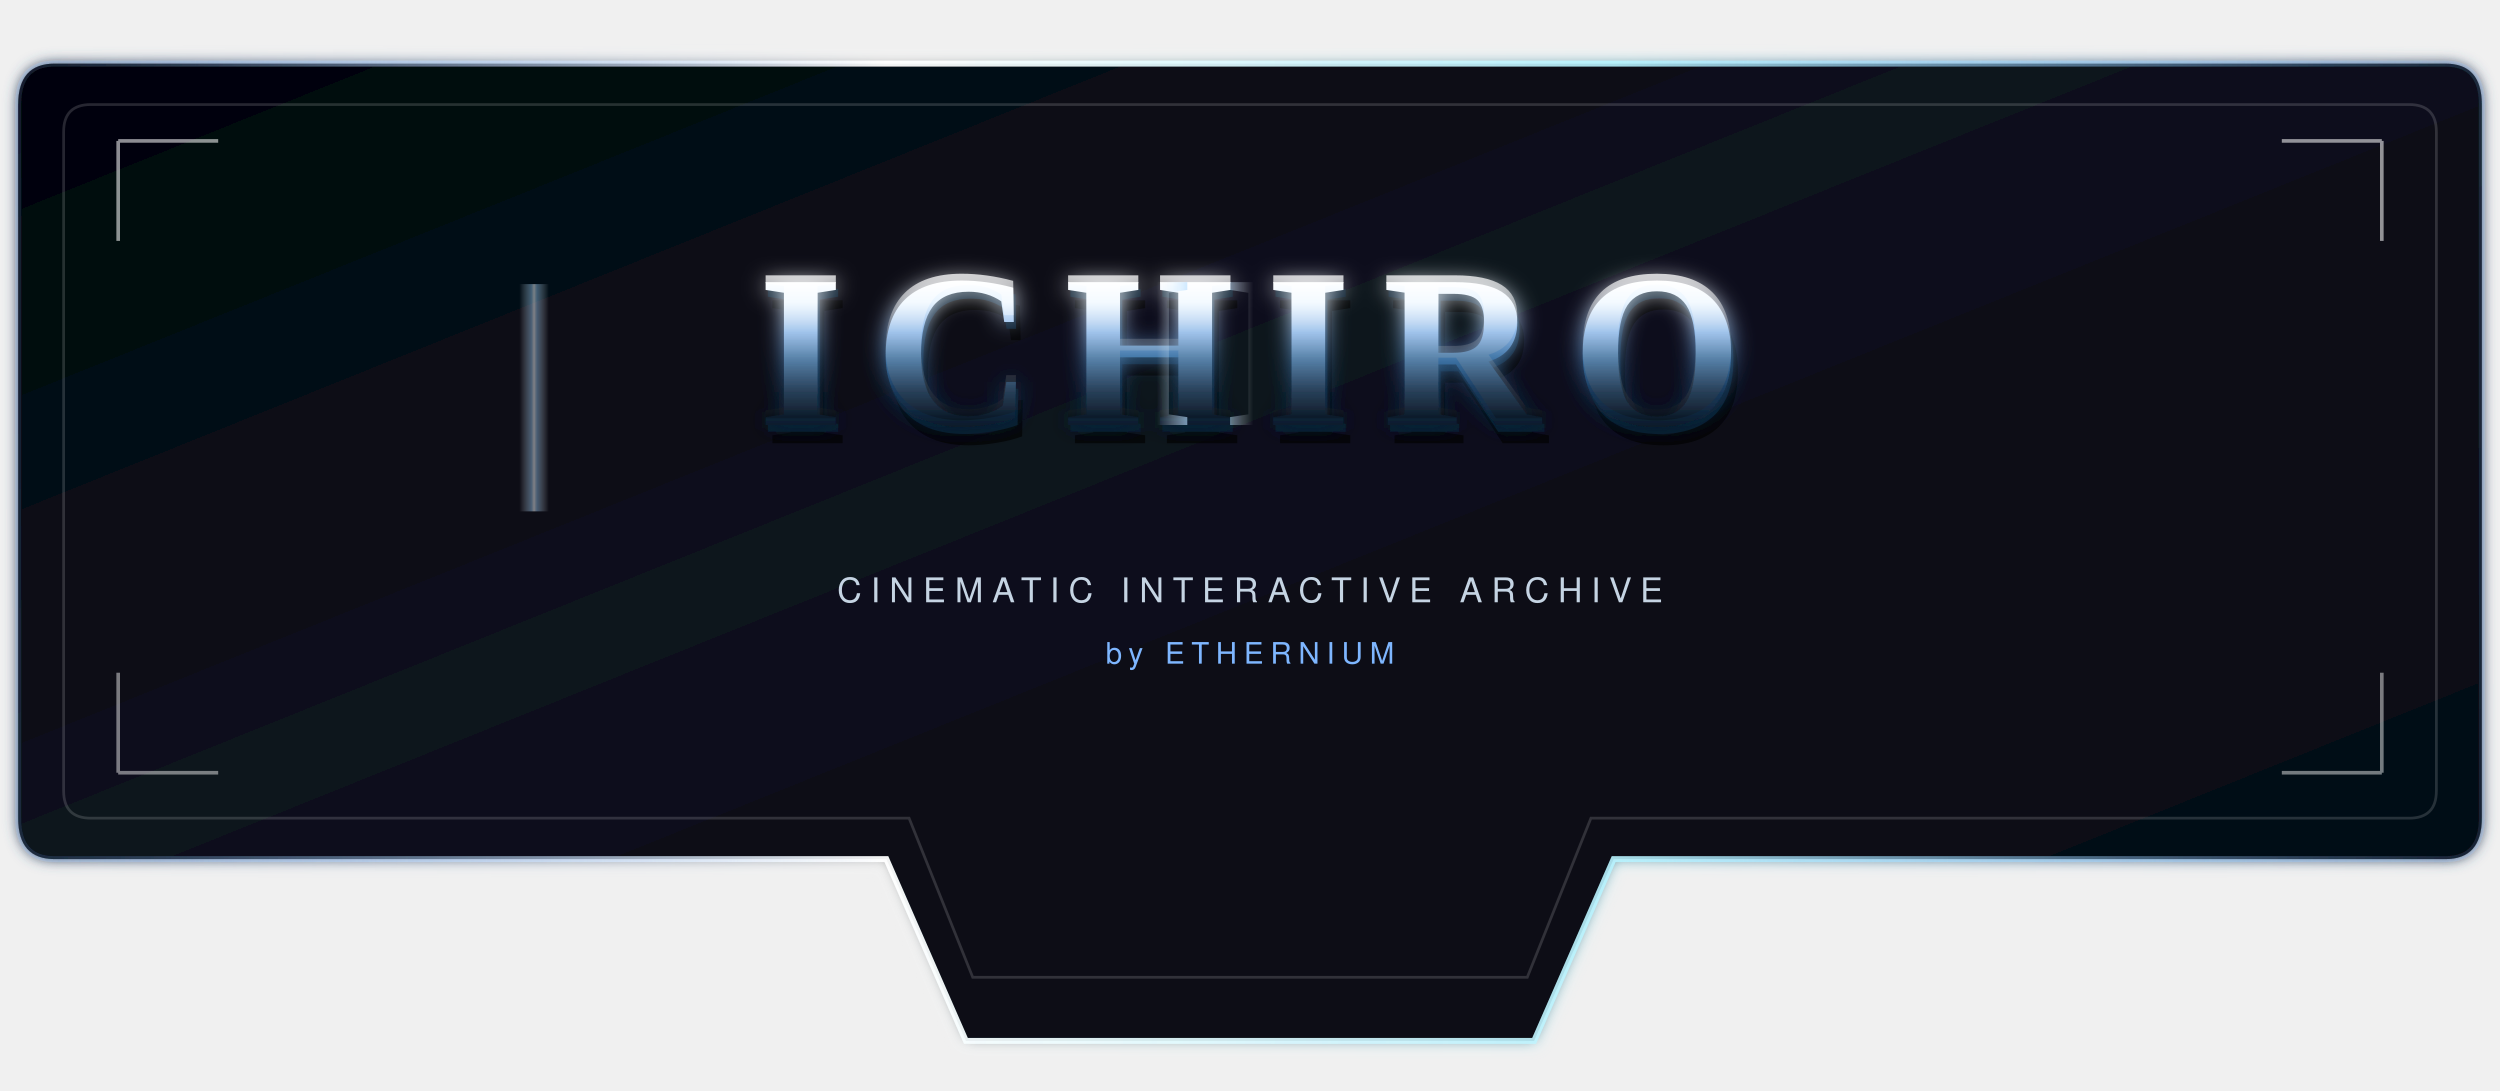
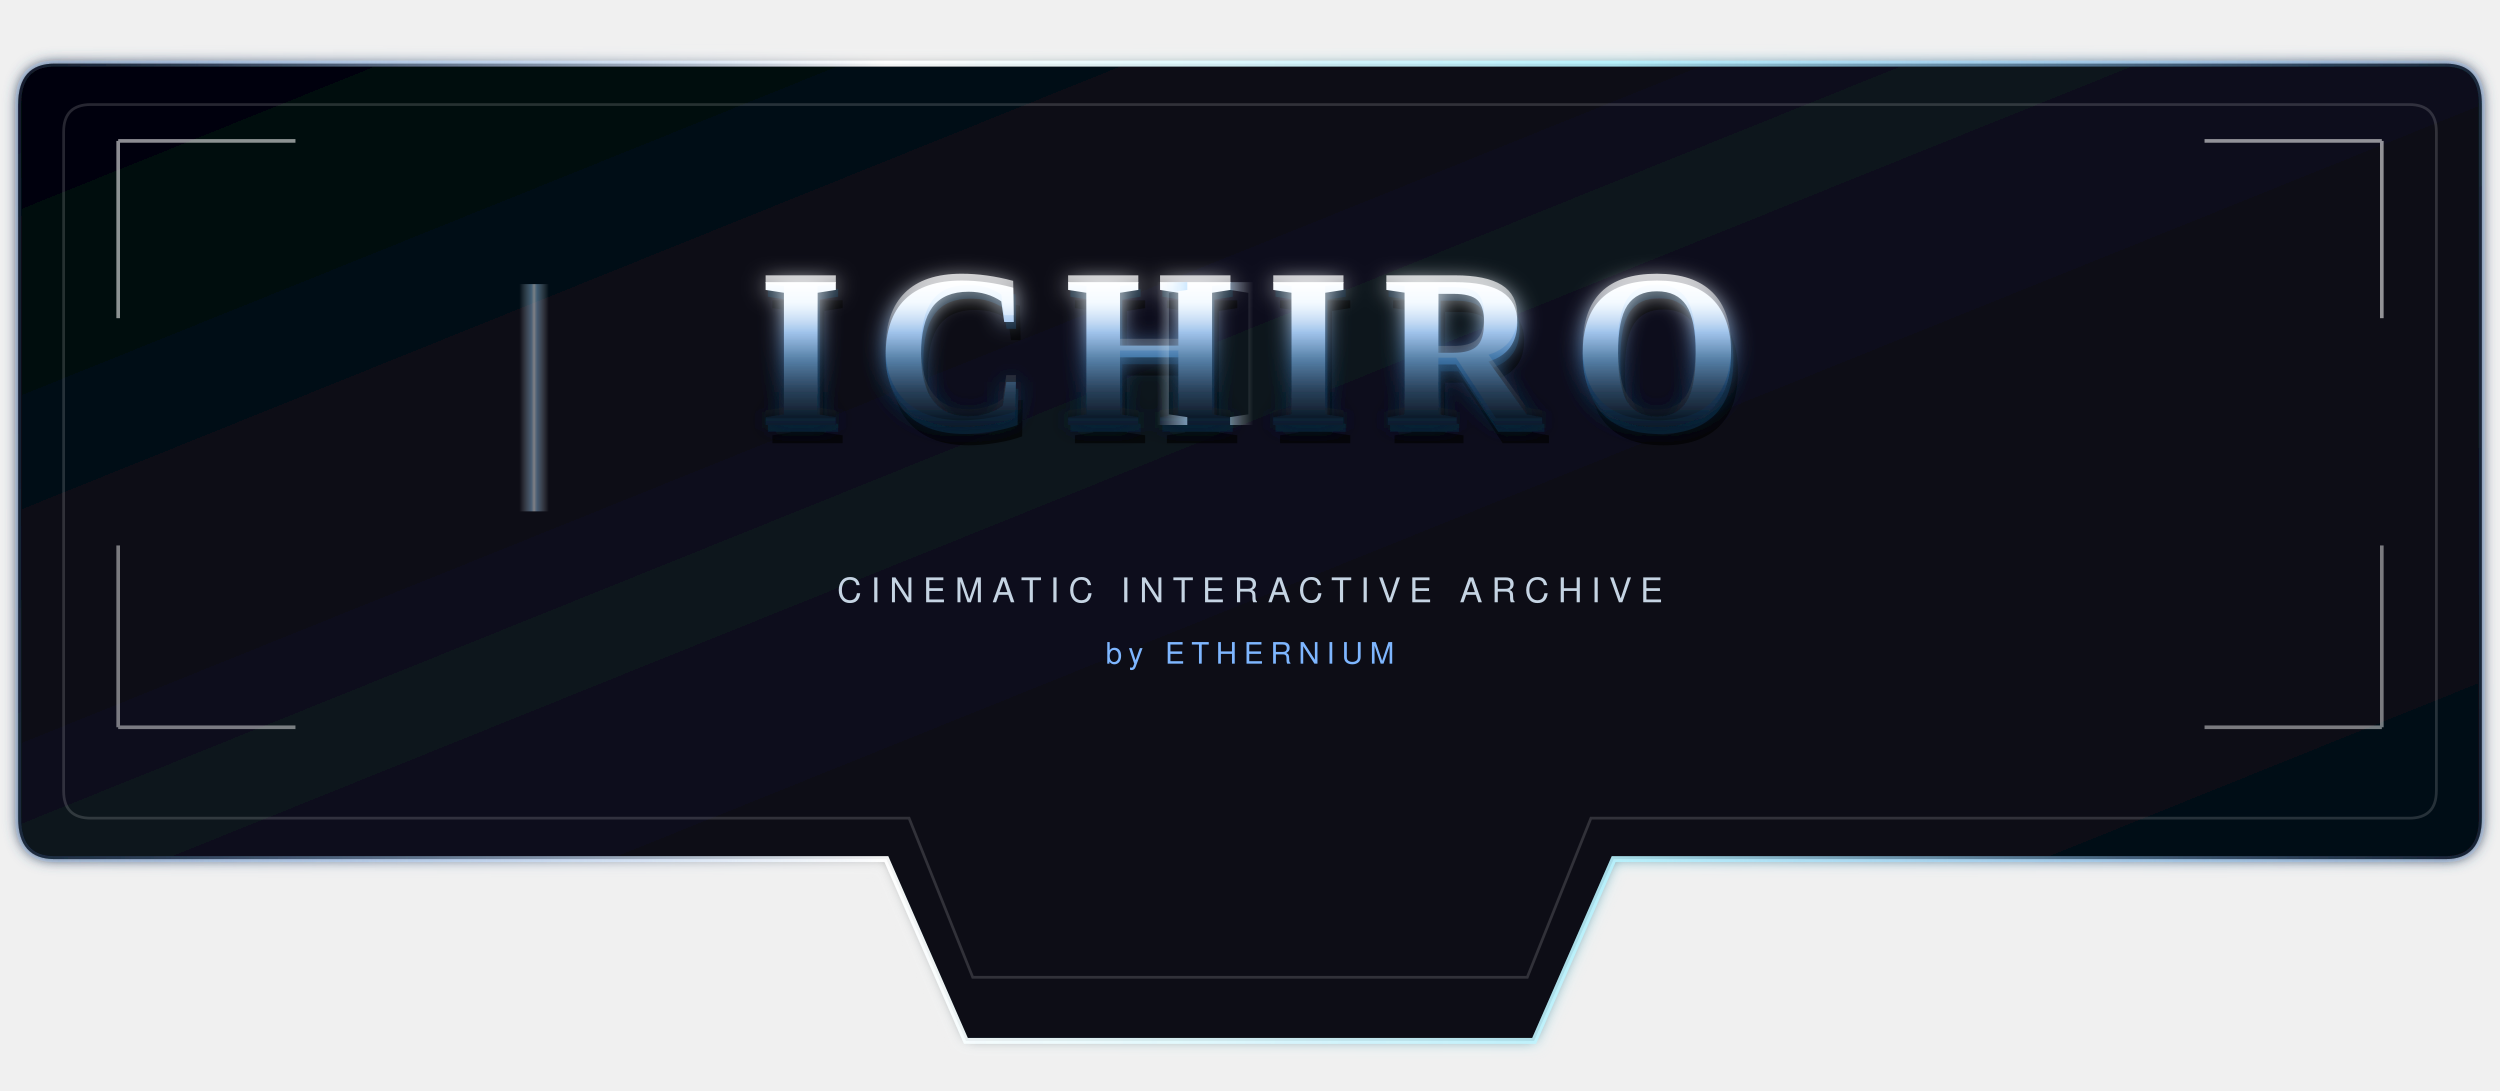
<svg xmlns="http://www.w3.org/2000/svg" width="1100" height="480" viewBox="0 0 1100 480">
  <defs>
    <linearGradient id="obs" x1="0" y1="0" x2="1" y2="1">
      <stop offset="0%" stop-color="#02040A" />
      <stop offset="40%" stop-color="#0A121C" />
      <stop offset="100%" stop-color="#050910" />
    </linearGradient>
    <linearGradient id="edge" x1="0%" y1="0%" x2="100%" y2="0%">
      <stop offset="0%" stop-color="#7EB6FF" stop-opacity="0.15" />
      <stop offset="35%" stop-color="#FFFFFF" stop-opacity="0.95" />
      <stop offset="65%" stop-color="#B8F3FF" stop-opacity="0.9" />
      <stop offset="100%" stop-color="#7EB6FF" stop-opacity="0.15" />
    </linearGradient>
    <linearGradient id="chrome" x1="0" y1="0" x2="0" y2="1">
      <stop offset="0%" stop-color="#FFFFFF" />
      <stop offset="15%" stop-color="#E8F4FF" />
      <stop offset="35%" stop-color="#8EB8E8" />
      <stop offset="55%" stop-color="#3A6FA0" />
      <stop offset="75%" stop-color="#1A3A5C" />
      <stop offset="100%" stop-color="#0A1A2A" />
    </linearGradient>
    <linearGradient id="bevel" x1="0" y1="0" x2="0" y2="1">
      <stop offset="0%" stop-color="#FFFFFF" stop-opacity="0.9" />
      <stop offset="40%" stop-color="#FFFFFF" stop-opacity="0.2" />
      <stop offset="100%" stop-color="#000000" stop-opacity="0.35" />
    </linearGradient>
    <linearGradient id="liquid" x1="0" y1="0" x2="1" y2="0">
      <stop offset="0%" stop-color="#FFFFFF" stop-opacity="0" />
      <stop offset="45%" stop-color="#FFFFFF" stop-opacity="0" />
      <stop offset="49%" stop-color="#A0D4FF" stop-opacity="0.8" />
      <stop offset="50%" stop-color="#FFFFFF" stop-opacity="0.95" />
      <stop offset="51%" stop-color="#A0D4FF" stop-opacity="0.8" />
      <stop offset="55%" stop-color="#FFFFFF" stop-opacity="0" />
      <stop offset="100%" stop-color="#FFFFFF" stop-opacity="0" />
    </linearGradient>
    <filter id="glow" x="-30%" y="-30%" width="160%" height="160%">
      <feGaussianBlur stdDeviation="3" result="b" />
      <feMerge>
        <feMergeNode in="b" />
        <feMergeNode in="SourceGraphic" />
      </feMerge>
    </filter>
    <filter id="strongGlow" x="-40%" y="-40%" width="180%" height="180%">
      <feGaussianBlur stdDeviation="5" result="b" />
      <feMerge>
        <feMergeNode in="b" />
        <feMergeNode in="SourceGraphic" />
      </feMerge>
    </filter>
  </defs>
  <path d="M24,28            H1076            Q1092,28 1092,46            V360            Q1092,378 1076,378            H710            L675,458            H425            L390,378            H24            Q8,378 8,360            V46            Q8,28 24,28 Z" fill="url(#obs)" stroke="url(#edge)" stroke-width="2.6" filter="url(#glow)" />
  <path d="M40,46            H1060            Q1072,46 1072,58            V348            Q1072,360 1060,360            H700            L672,430            H428            L400,360            H40            Q28,360 28,348            V58            Q28,46 40,46 Z" fill="none" stroke="#FFFFFF" stroke-opacity="0.15" stroke-width="1.2" />
-   <path d="M52 62 H96 M52 62 V106" stroke="#FFFFFF" stroke-opacity="0.55" stroke-width="1.6" fill="none" />
-   <path d="M1048 62 H1004 M1048 62 V106" stroke="#FFFFFF" stroke-opacity="0.55" stroke-width="1.6" fill="none" />
-   <path d="M52 340 H96 M52 340 V296" stroke="#FFFFFF" stroke-opacity="0.45" stroke-width="1.6" fill="none" />
-   <path d="M1048 340 H1004 M1048 340 V296" stroke="#FFFFFF" stroke-opacity="0.45" stroke-width="1.6" fill="none" />
+   <path d="M52 62 H130 M52 62 V140" stroke="#FFFFFF" stroke-opacity="0.55" stroke-width="1.6" fill="none" />
+   <path d="M1048 62 H970 M1048 62 V140" stroke="#FFFFFF" stroke-opacity="0.55" stroke-width="1.6" fill="none" />
+   <path d="M52 320 H130 M52 320 V240" stroke="#FFFFFF" stroke-opacity="0.45" stroke-width="1.6" fill="none" />
+   <path d="M1048 320 H970 M1048 320 V240" stroke="#FFFFFF" stroke-opacity="0.45" stroke-width="1.6" fill="none" />
  <text x="553" y="195" text-anchor="middle" font-family="Georgia, 'Times New Roman', serif" font-size="96" font-weight="700" fill="#000000" opacity="0.65" letter-spacing="14">ICHIRO</text>
  <text x="551" y="190" text-anchor="middle" font-family="Georgia, 'Times New Roman', serif" font-size="96" font-weight="700" fill="#0A1E30" letter-spacing="14">ICHIRO</text>
  <text x="550" y="187" text-anchor="middle" font-family="Georgia, 'Times New Roman', serif" font-size="96" font-weight="700" fill="url(#chrome)" letter-spacing="14" filter="url(#strongGlow)">ICHIRO</text>
  <text x="550" y="184" text-anchor="middle" font-family="Georgia, 'Times New Roman', serif" font-size="96" font-weight="700" fill="url(#bevel)" letter-spacing="14" opacity="0.85">ICHIRO</text>
  <text x="550" y="187" text-anchor="middle" font-family="Georgia, 'Times New Roman', serif" font-size="96" font-weight="700" fill="url(#liquid)" letter-spacing="14">
    ICHIRO
    <animate attributeName="opacity" values="0.3;0.9;0.3" dur="3.3s" repeatCount="indefinite" />
  </text>
  <rect x="170" y="125" width="130" height="100" fill="url(#liquid)" opacity="0.5">
    <animate attributeName="x" values="170;800;170" dur="4.6s" repeatCount="indefinite" />
  </rect>
  <text x="550" y="265" text-anchor="middle" font-family="Segoe UI, Helvetica, Arial, sans-serif" font-size="15" fill="#C5D4E3" letter-spacing="4">
    CINEMATIC INTERACTIVE ARCHIVE
  </text>
  <text x="550" y="292" text-anchor="middle" font-family="Segoe UI, Helvetica, Arial, sans-serif" font-size="13" fill="#7EB6FF" letter-spacing="3">
    by ETHERNIUM
  </text>
</svg>
